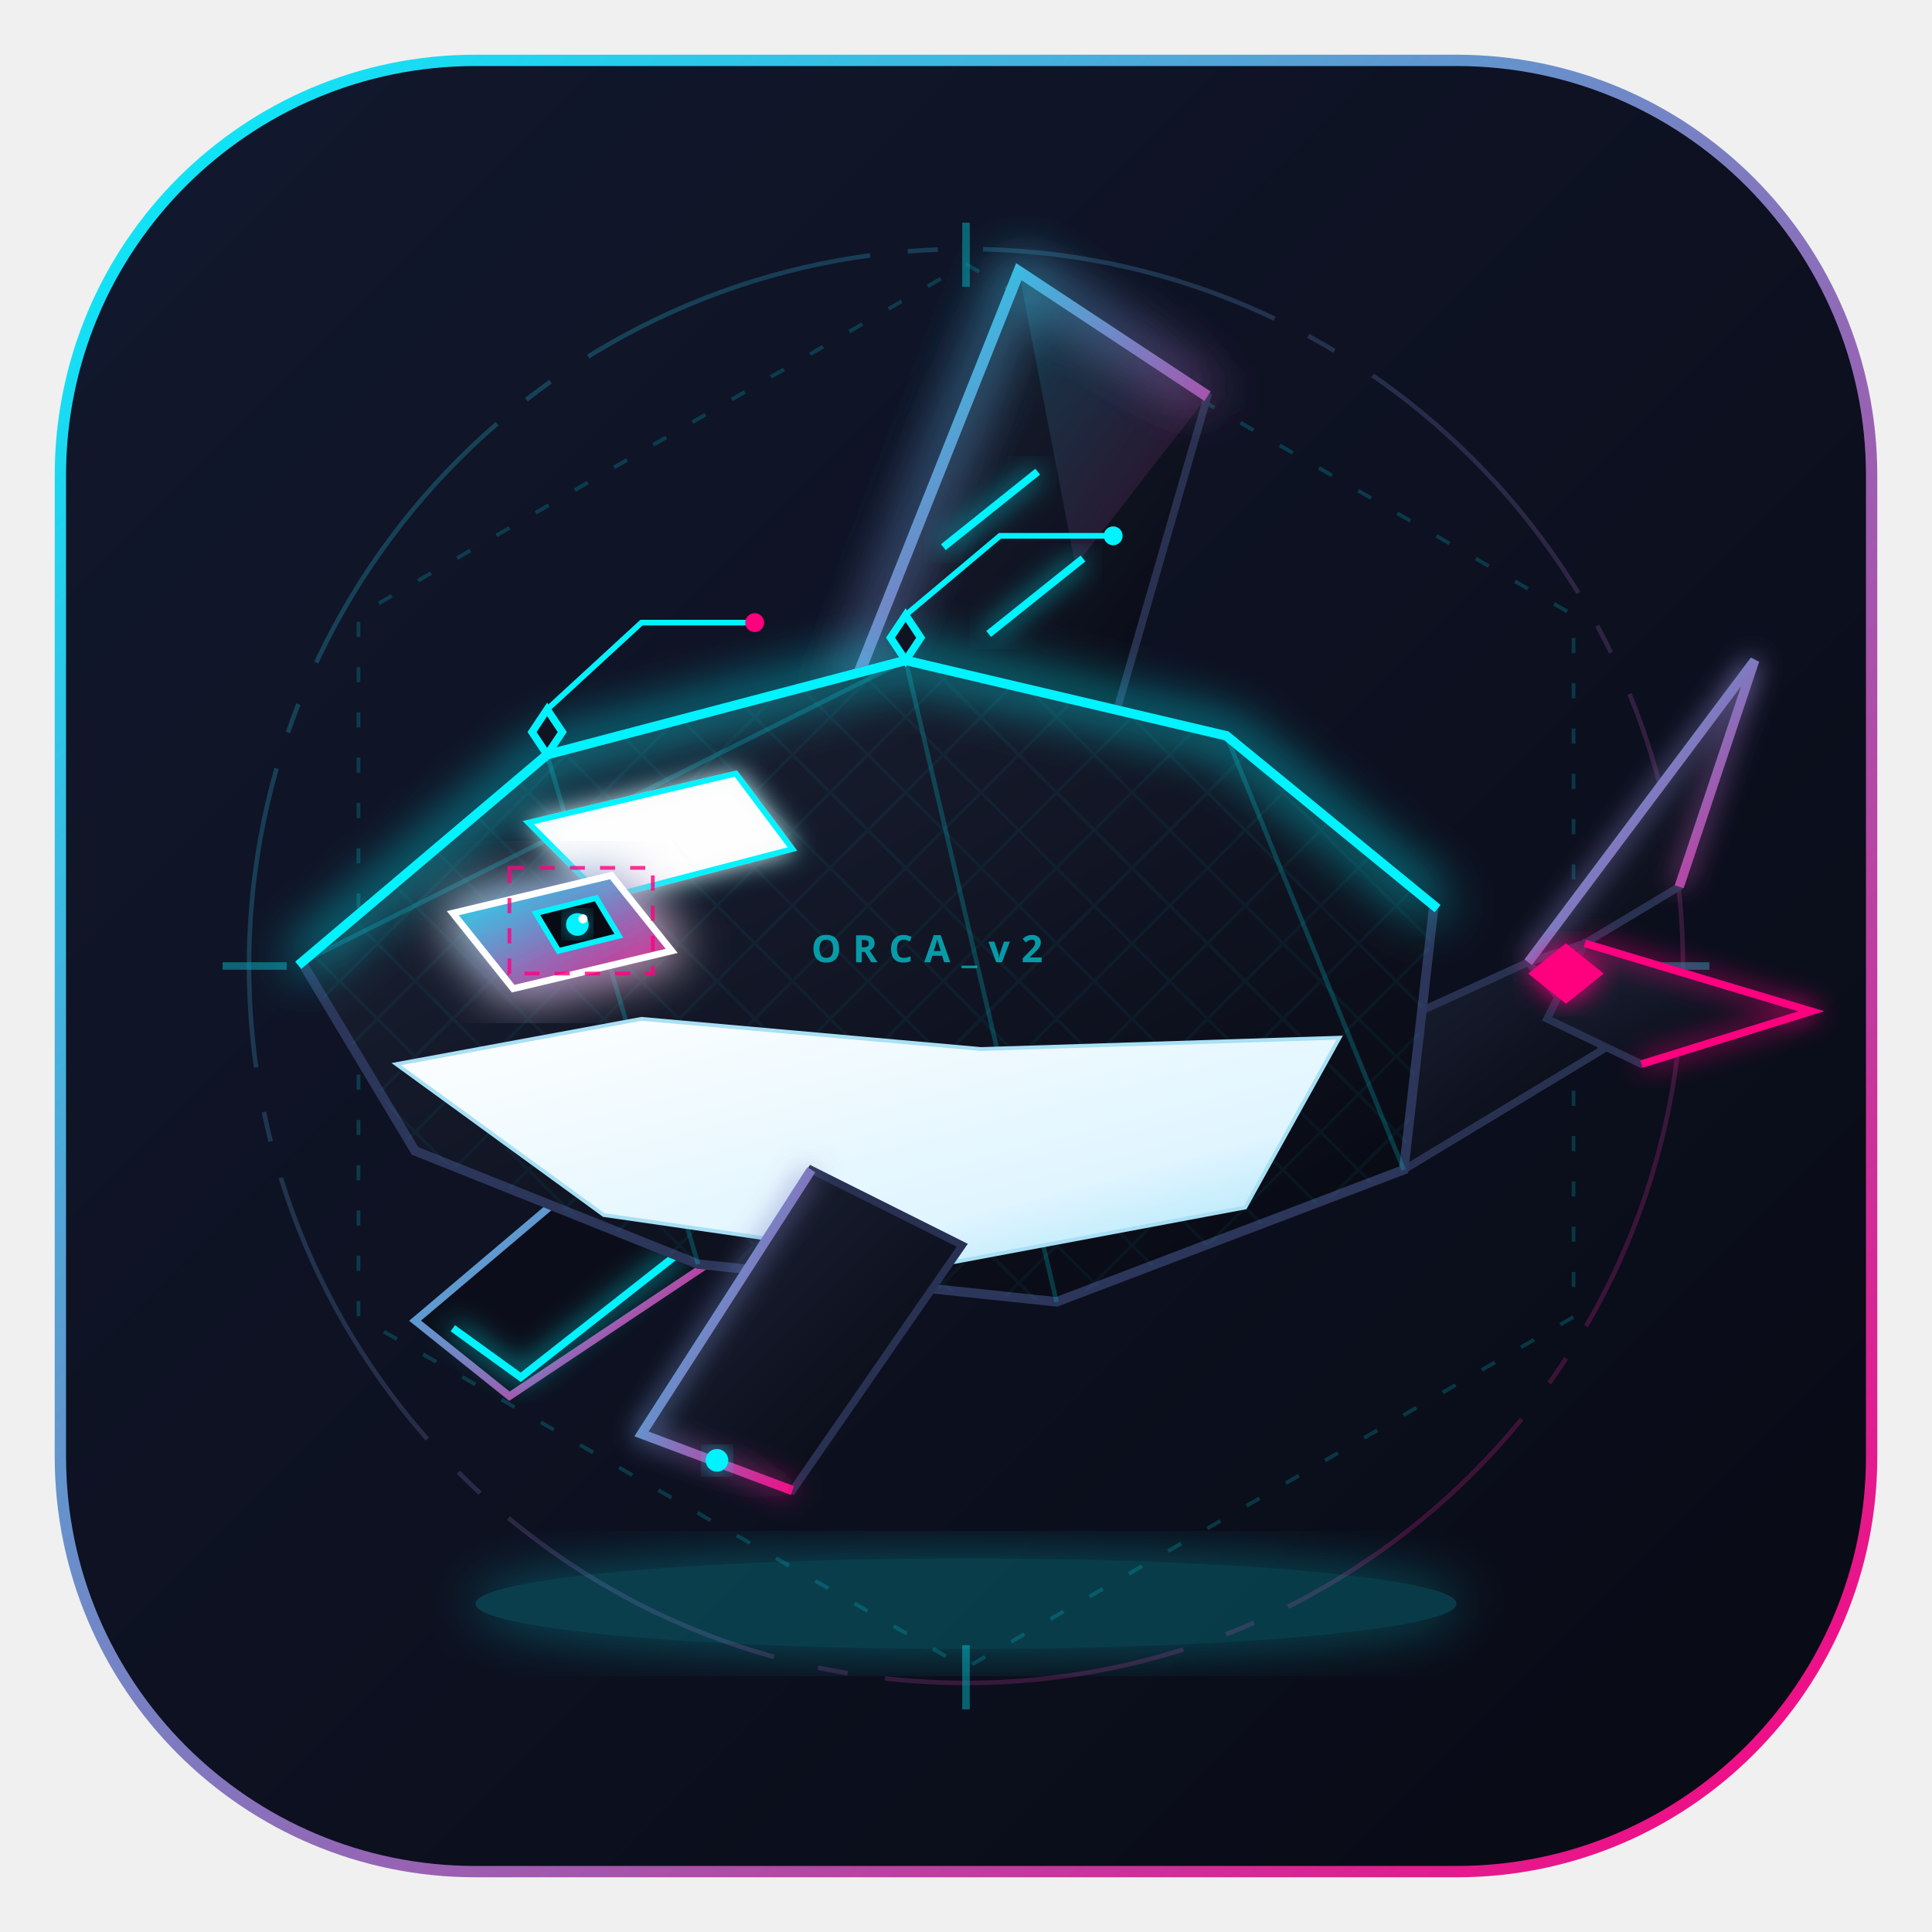
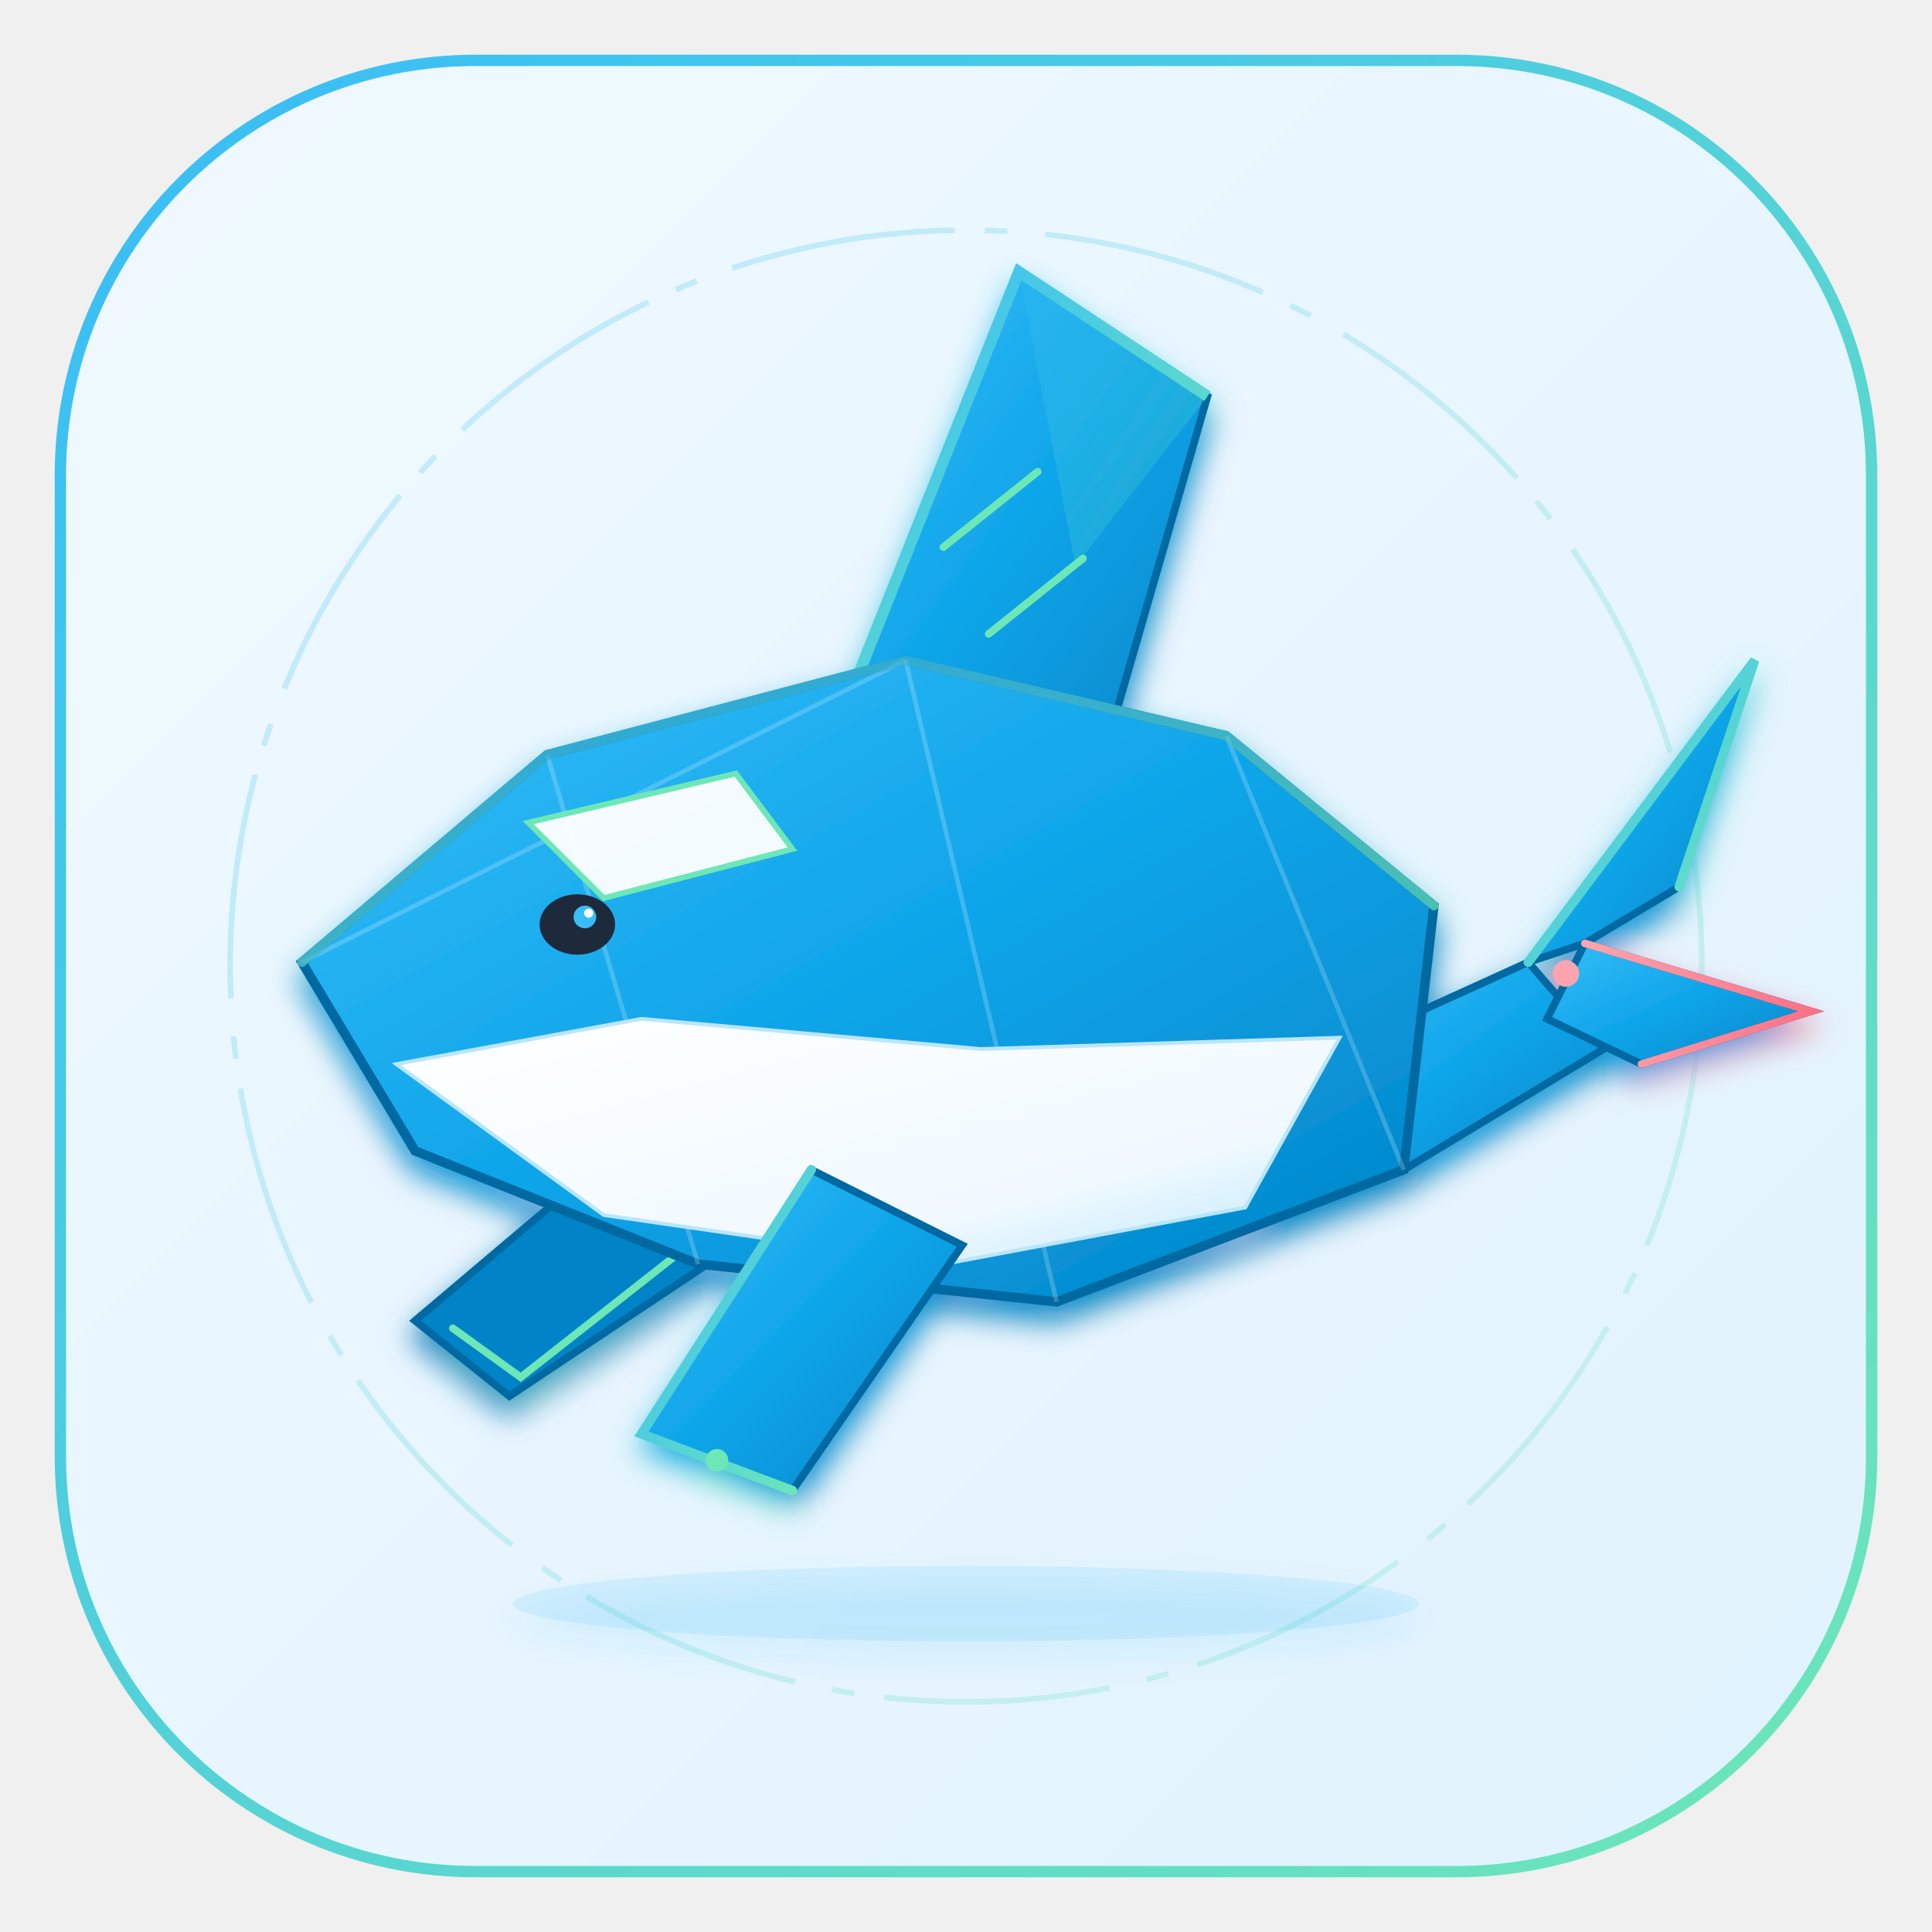
<svg xmlns="http://www.w3.org/2000/svg" viewBox="0 0 512 512" width="512" height="512">
  <defs>
-     <filter id="neon-glow" x="-30%" y="-30%" width="160%" height="160%">
-       <feGaussianBlur stdDeviation="7" result="blur" />
+     <filter id="soft-shadow" x="-10%" y="-10%" width="120%" height="120%">
+       <feGaussianBlur stdDeviation="4" result="blur" />
+       <feOffset dy="4" result="offsetBlur" />
      <feMerge>
-         <feMergeNode in="blur" />
-         <feMergeNode in="blur" />
-         <feMergeNode in="SourceGraphic" />
-       </feMerge>
-     </filter>
-     <filter id="soft-glow" x="-20%" y="-20%" width="140%" height="140%">
-       <feGaussianBlur stdDeviation="3.5" result="blur" />
-       <feMerge>
-         <feMergeNode in="blur" />
+         <feMergeNode in="offsetBlur" />
        <feMergeNode in="SourceGraphic" />
      </feMerge>
    </filter>
    <linearGradient id="bgBadgeGrad" x1="0%" y1="0%" x2="100%" y2="100%">
-       <stop id="stop-bg-1" offset="0%" stop-color="#12182e" />
-       <stop id="stop-bg-2" offset="100%" stop-color="#080a14" />
+       <stop offset="0%" stop-color="#f0f9ff" />
+       <stop offset="100%" stop-color="#e0f2fe" />
    </linearGradient>
    <linearGradient id="bodyGrad" x1="0%" y1="0%" x2="100%" y2="100%">
-       <stop offset="0%" stop-color="#1e2538" />
-       <stop offset="50%" stop-color="#111524" />
-       <stop offset="100%" stop-color="#060810" />
+       <stop offset="0%" stop-color="#38bdf8" />
+       <stop offset="50%" stop-color="#0ea5e9" />
+       <stop offset="100%" stop-color="#0284c7" />
    </linearGradient>
    <linearGradient id="bellyGrad" x1="0%" y1="0%" x2="100%" y2="100%">
      <stop offset="0%" stop-color="#ffffff" />
-       <stop offset="70%" stop-color="#e0f5ff" />
-       <stop offset="100%" stop-color="#a0e2f8" />
+       <stop offset="70%" stop-color="#f0f9ff" />
+       <stop offset="100%" stop-color="#bae6fd" />
    </linearGradient>
-     <linearGradient id="cyberAccentGrad" x1="0%" y1="0%" x2="100%" y2="100%">
-       <stop id="stop-accent-1" offset="0%" stop-color="#00f3ff" />
-       <stop id="stop-accent-2" offset="100%" stop-color="#ff007f" />
+     <linearGradient id="accentGrad" x1="0%" y1="0%" x2="100%" y2="100%">
+       <stop offset="0%" stop-color="#38bdf8" />
+       <stop offset="100%" stop-color="#6ee7b7" />
    </linearGradient>
-     <linearGradient id="visorGrad" x1="0%" y1="0%" x2="100%" y2="100%">
-       <stop id="stop-visor-1" offset="0%" stop-color="#00f3ff" stop-opacity="0.95" />
-       <stop id="stop-visor-2" offset="100%" stop-color="#ff007f" stop-opacity="0.85" />
+     <linearGradient id="coralGrad" x1="0%" y1="0%" x2="100%" y2="0%">
+       <stop offset="0%" stop-color="#fda4af" />
+       <stop offset="100%" stop-color="#fb7185" />
    </linearGradient>
-     <pattern id="techHexGrid" width="20" height="20" patternUnits="userSpaceOnUse">
-       <path d="M 0 10 L 10 0 L 20 10 L 10 20 Z" fill="none" stroke="rgba(0, 243, 255, 0.08)" stroke-width="0.8" />
-     </pattern>
  </defs>
-   <g id="icon-bg-shape">
-     <rect id="bg-squircle" x="16" y="16" width="480" height="480" rx="110" fill="url(#bgBadgeGrad)" stroke="url(#cyberAccentGrad)" stroke-width="3" />
-   </g>
-   <g id="svg-bg-hud" opacity="0.6">
-     <circle cx="256" cy="256" r="190" fill="none" stroke="url(#cyberAccentGrad)" stroke-width="1.2" stroke-dasharray="8 12 80 10" opacity="0.4" />
-     <polygon points="256,70 417,163 417,349 256,442 95,349 95,163" fill="none" stroke="#00f3ff" stroke-width="1" stroke-dasharray="4 8" opacity="0.3" />
-     <path d="M 60 256 L 75 256 M 437 256 L 452 256 M 256 60 L 256 75 M 256 437 L 256 452" stroke="#00f3ff" stroke-width="2" stroke-linecap="square" opacity="0.6" />
-   </g>
-   <g id="orca-character" transform="translate(0, 0)">
-     <ellipse cx="256" cy="425" rx="130" ry="12" fill="#00f3ff" opacity="0.2" filter="url(#neon-glow)" />
-     <polygon points="175,295 110,350 135,370 195,330" fill="#0b0e1a" stroke="url(#cyberAccentGrad)" stroke-width="2" />
-     <polyline points="120,352 138,365 180,332" fill="none" stroke="#00f3ff" stroke-width="2" filter="url(#soft-glow)" />
+   <rect x="16" y="16" width="480" height="480" rx="110" fill="url(#bgBadgeGrad)" stroke="url(#accentGrad)" stroke-width="3" />
+   <circle cx="256" cy="256" r="195" fill="none" stroke="url(#accentGrad)" stroke-width="1.5" stroke-dasharray="6 10 60 8" opacity="0.25" />
+   <g id="orca-character" filter="url(#soft-shadow)">
+     <ellipse cx="256" cy="425" rx="120" ry="10" fill="#38bdf8" opacity="0.12" />
+     <polygon points="175,295 110,350 135,370 195,330" fill="#0284c7" stroke="#0369a1" stroke-width="2" stroke-linejoin="miter" />
+     <polyline points="120,352 138,365 180,332" fill="none" stroke="#6ee7b7" stroke-width="2" stroke-linecap="round" />
    <g id="dorsal-fin">
-       <polygon points="225,185 270,72 320,105 292,202" fill="url(#bodyGrad)" stroke="#283250" stroke-width="2" />
-       <polygon points="270,72 320,105 285,150" fill="url(#cyberAccentGrad)" opacity="0.15" />
-       <polyline points="225,185 270,72 320,105" fill="none" stroke="url(#cyberAccentGrad)" stroke-width="3" stroke-linejoin="miter" stroke-miterlimit="4" filter="url(#neon-glow)" />
-       <line x1="250" y1="145" x2="275" y2="125" stroke="#00f3ff" stroke-width="2" filter="url(#soft-glow)" />
-       <line x1="262" y1="168" x2="287" y2="148" stroke="#00f3ff" stroke-width="2" filter="url(#soft-glow)" />
+       <polygon points="225,185 270,72 320,105 292,202" fill="url(#bodyGrad)" stroke="#0369a1" stroke-width="2" stroke-linejoin="miter" />
+       <polygon points="270,72 320,105 285,150" fill="url(#accentGrad)" opacity="0.25" />
+       <polyline points="225,185 270,72 320,105" fill="none" stroke="url(#accentGrad)" stroke-width="3" stroke-linejoin="miter" stroke-miterlimit="4" />
+       <line x1="250" y1="145" x2="275" y2="125" stroke="#6ee7b7" stroke-width="2" stroke-linecap="round" />
+       <line x1="262" y1="168" x2="287" y2="148" stroke="#6ee7b7" stroke-width="2" stroke-linecap="round" />
    </g>
    <g id="tail-assembly">
-       <polygon points="350,280 405,255 425,278 372,310" fill="url(#bodyGrad)" stroke="#283250" stroke-width="2" />
-       <polygon points="405,255 465,175 445,235 420,250" fill="url(#bodyGrad)" stroke="#283250" stroke-width="2" />
-       <polyline points="405,255 465,175 445,235" fill="none" stroke="url(#cyberAccentGrad)" stroke-width="2.5" filter="url(#soft-glow)" />
-       <polygon points="420,250 480,268 435,282 410,270" fill="url(#bodyGrad)" stroke="#283250" stroke-width="2" />
-       <polyline points="420,250 480,268 435,282" fill="none" stroke="#ff007f" stroke-width="2" filter="url(#soft-glow)" />
-       <polygon points="415,250 425,258 415,266 405,258" fill="#ff007f" filter="url(#soft-glow)" />
+       <polygon points="350,280 405,255 425,278 372,310" fill="url(#bodyGrad)" stroke="#0369a1" stroke-width="2" stroke-linejoin="miter" />
+       <polygon points="405,255 465,175 445,235 420,250" fill="url(#bodyGrad)" stroke="#0369a1" stroke-width="2" stroke-linejoin="miter" />
+       <polyline points="405,255 465,175 445,235" fill="none" stroke="url(#accentGrad)" stroke-width="2.5" stroke-linecap="round" />
+       <polygon points="420,250 480,268 435,282 410,270" fill="url(#bodyGrad)" stroke="#0369a1" stroke-width="2" stroke-linejoin="miter" />
+       <polyline points="420,250 480,268 435,282" fill="none" stroke="url(#coralGrad)" stroke-width="2" stroke-linecap="round" />
+       <circle cx="415" cy="258" r="3.5" fill="#fda4af" />
    </g>
-     <polygon id="orca-main-body" points="80,255 145,200 240,175 325,195 380,240 372,310 280,345 185,335 110,305" fill="url(#bodyGrad)" stroke="#2c365a" stroke-width="2.5" stroke-linejoin="miter" />
-     <polygon points="80,255 145,200 240,175 325,195 380,240 372,310 280,345 185,335 110,305" fill="url(#techHexGrid)" opacity="0.6" />
-     <g stroke="rgba(0, 243, 255, 0.2)" stroke-width="1.2" fill="none">
+     <polygon id="orca-main-body" points="80,255 145,200 240,175 325,195 380,240 372,310 280,345 185,335 110,305" fill="url(#bodyGrad)" stroke="#0369a1" stroke-width="2.5" stroke-linejoin="miter" />
+     <g stroke="rgba(255, 255, 255, 0.2)" stroke-width="1.2" fill="none">
      <line x1="80" y1="255" x2="240" y2="175" />
      <line x1="145" y1="200" x2="185" y2="335" />
      <line x1="240" y1="175" x2="280" y2="345" />
      <line x1="325" y1="195" x2="372" y2="310" />
    </g>
-     <polygon id="orca-belly" points="105,282 170,270 260,278 355,275 330,320 250,335 160,322" fill="url(#bellyGrad)" stroke="#a8e0f5" stroke-width="1" />
-     <polygon id="eye-patch" points="140,218 195,205 210,225 160,238" fill="#ffffff" fill-opacity="0.95" stroke="#00f3ff" stroke-width="1.5" filter="url(#soft-glow)" />
-     <g id="cyber-eye-group">
-       <polygon points="120,242 162,232 178,252 136,262" fill="url(#visorGrad)" stroke="#ffffff" stroke-width="1.8" filter="url(#neon-glow)" />
-       <polygon points="142,242 158,238 164,248 148,252" fill="#080a14" stroke="#00f3ff" stroke-width="1.5" />
-       <circle cx="153" cy="245" r="3" fill="#00f3ff" filter="url(#soft-glow)" />
-       <circle cx="154.5" cy="243.5" r="1.2" fill="#ffffff" />
-       <rect x="135" y="230" width="38" height="28" fill="none" stroke="#ff007f" stroke-width="1" stroke-dasharray="4 4" opacity="0.8" />
+     <polygon id="orca-belly" points="105,282 170,270 260,278 355,275 330,320 250,335 160,322" fill="url(#bellyGrad)" stroke="#bae6fd" stroke-width="1" />
+     <polygon id="eye-patch" points="140,218 195,205 210,225 160,238" fill="#ffffff" fill-opacity="0.95" stroke="#6ee7b7" stroke-width="1.5" />
+     <g id="eye-group">
+       <ellipse cx="153" cy="245" rx="10" ry="8" fill="#1e293b" />
+       <circle cx="155" cy="243" r="3" fill="#38bdf8" />
+       <circle cx="156" cy="242" r="1.2" fill="#ffffff" />
    </g>
    <g id="front-flipper">
-       <polygon points="215,310 170,380 210,395 255,330" fill="url(#bodyGrad)" stroke="#283152" stroke-width="2" />
-       <polyline points="215,310 170,380 210,395" fill="none" stroke="url(#cyberAccentGrad)" stroke-width="2.5" filter="url(#soft-glow)" />
-       <circle cx="190" cy="387" r="3" fill="#00f3ff" filter="url(#soft-glow)" />
+       <polygon points="215,310 170,380 210,395 255,330" fill="url(#bodyGrad)" stroke="#0369a1" stroke-width="2" stroke-linejoin="miter" />
+       <polyline points="215,310 170,380 210,395" fill="none" stroke="url(#accentGrad)" stroke-width="2.5" stroke-linecap="round" />
+       <circle cx="190" cy="387" r="3" fill="#6ee7b7" />
    </g>
-     <g id="cyber-circuits" stroke-linecap="square">
-       <polyline points="80,255 145,200 240,175 325,195 380,240" fill="none" stroke="#00f3ff" stroke-width="2.5" filter="url(#neon-glow)" />
-       <polygon points="145,200 149,194 145,188 141,194" fill="#101322" stroke="#00f3ff" stroke-width="2" />
-       <polyline points="145,188 170,165 200,165" fill="none" stroke="#00f3ff" stroke-width="1.5" />
-       <circle cx="200" cy="165" r="2.5" fill="#ff007f" />
-       <polygon points="240,175 244,169 240,163 236,169" fill="#101322" stroke="#00f3ff" stroke-width="2" />
-       <polyline points="240,163 265,142 295,142" fill="none" stroke="#00f3ff" stroke-width="1.5" />
-       <circle cx="295" cy="142" r="2.5" fill="#00f3ff" />
-     </g>
-     <text x="215" y="255" font-family="'Orbitron', sans-serif" font-size="10" font-weight="800" fill="#00f3ff" letter-spacing="3" opacity="0.6">ORCA_v2</text>
+     <polyline points="80,255 145,200 240,175 325,195 380,240" fill="none" stroke="url(#accentGrad)" stroke-width="2.5" stroke-linecap="round" opacity="0.7" />
  </g>
</svg>
